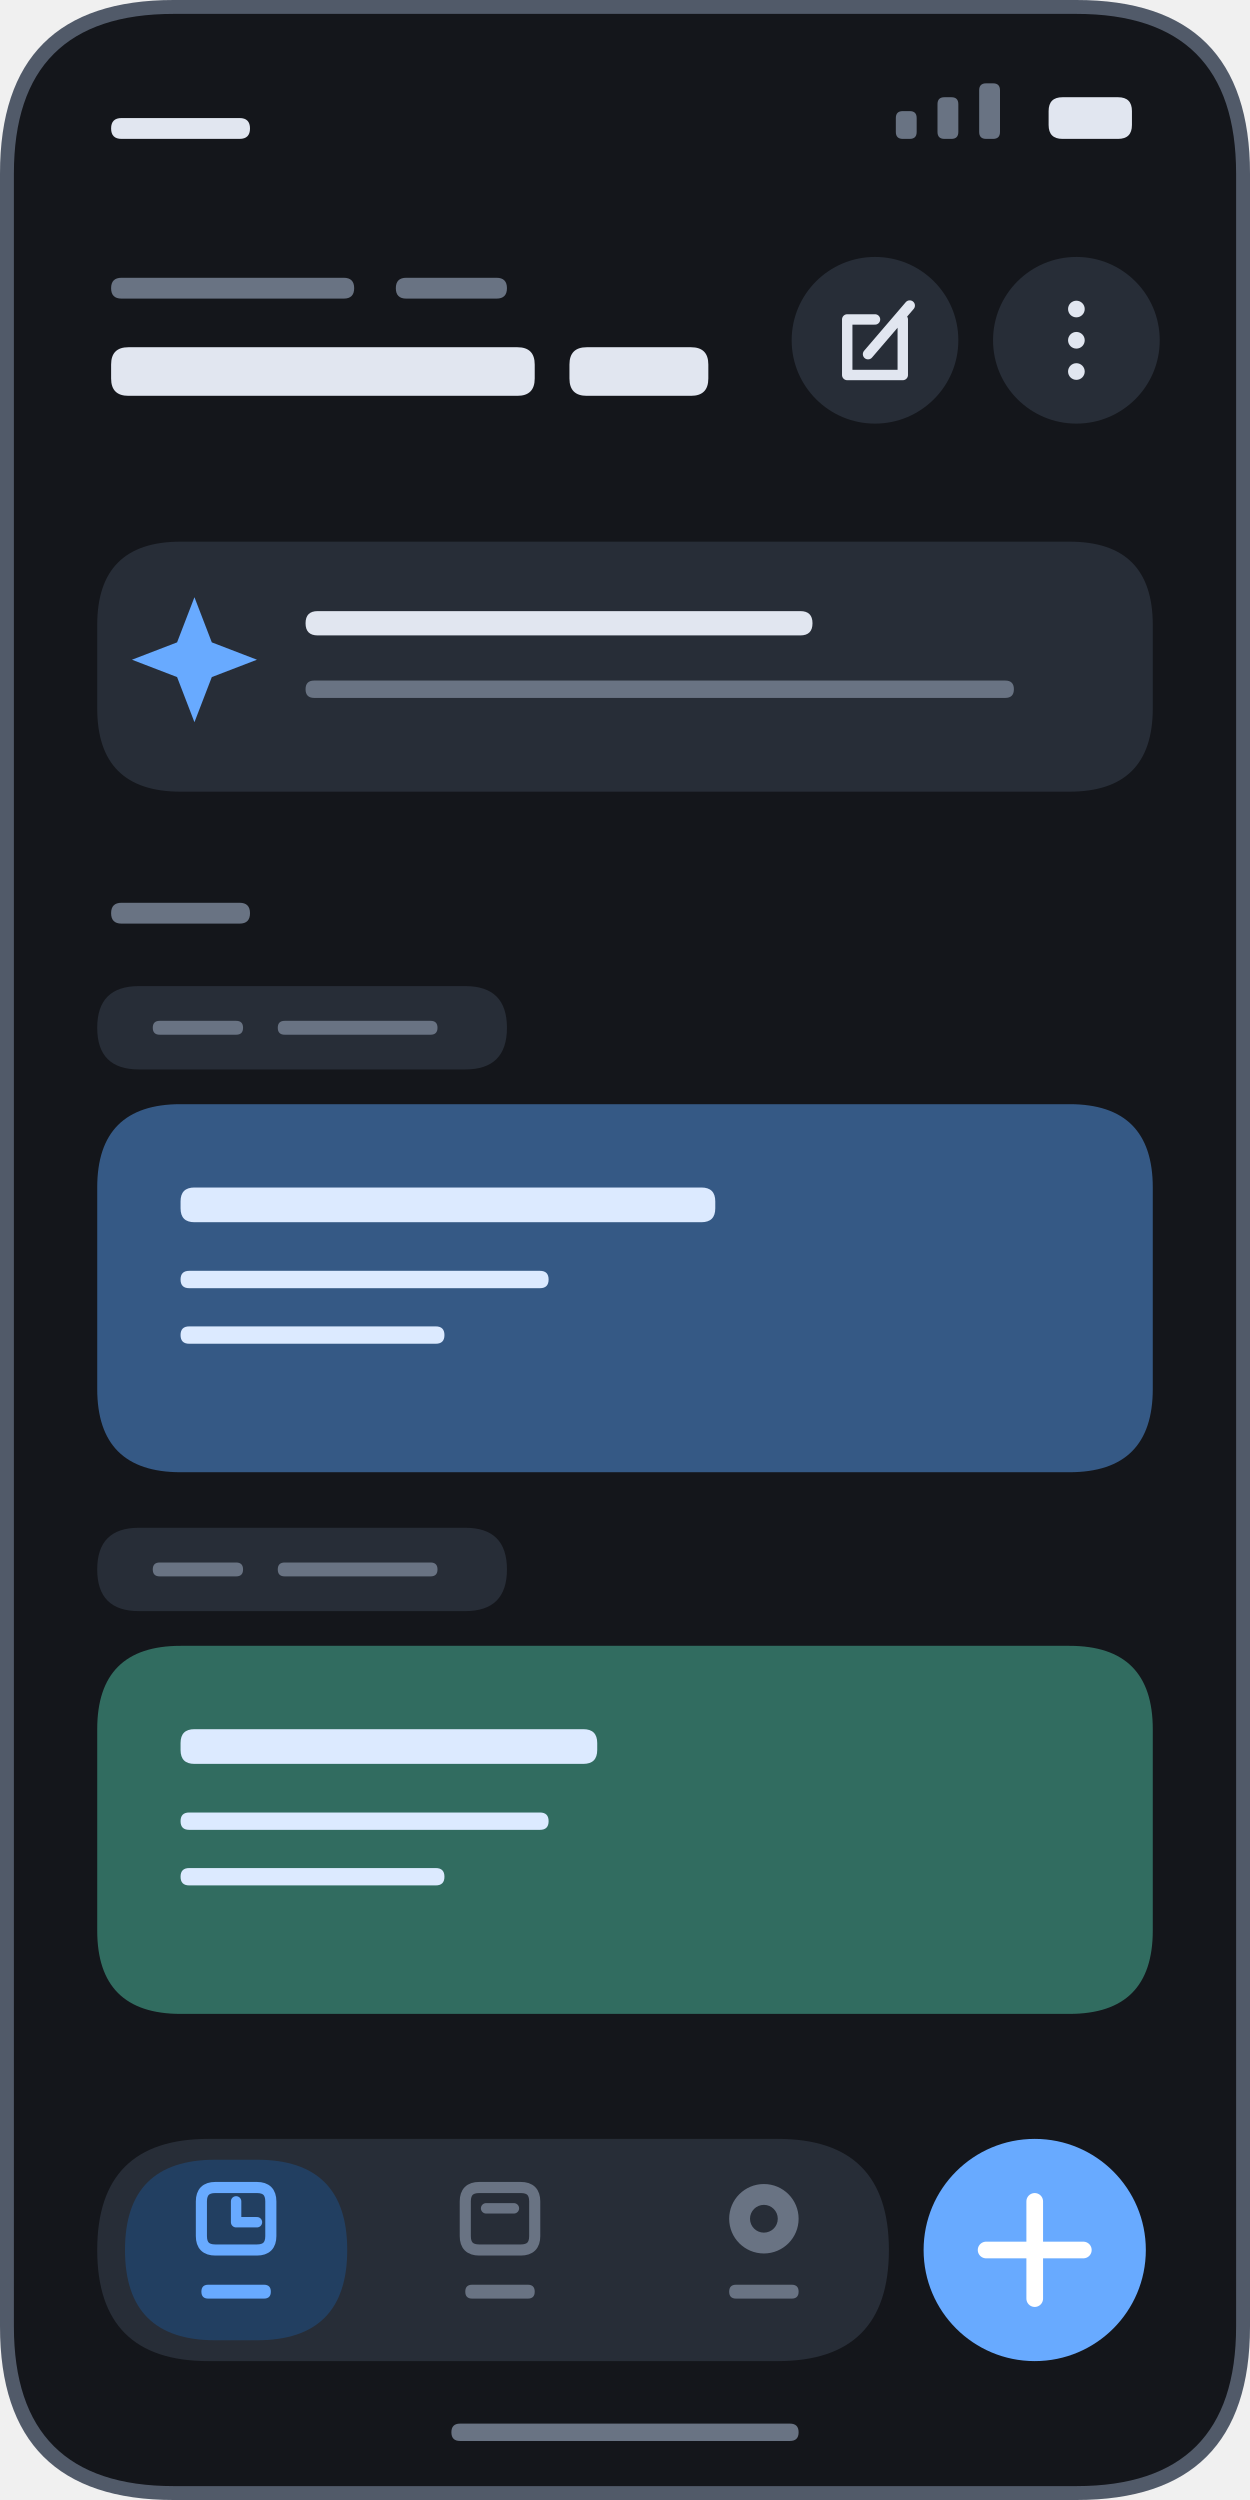
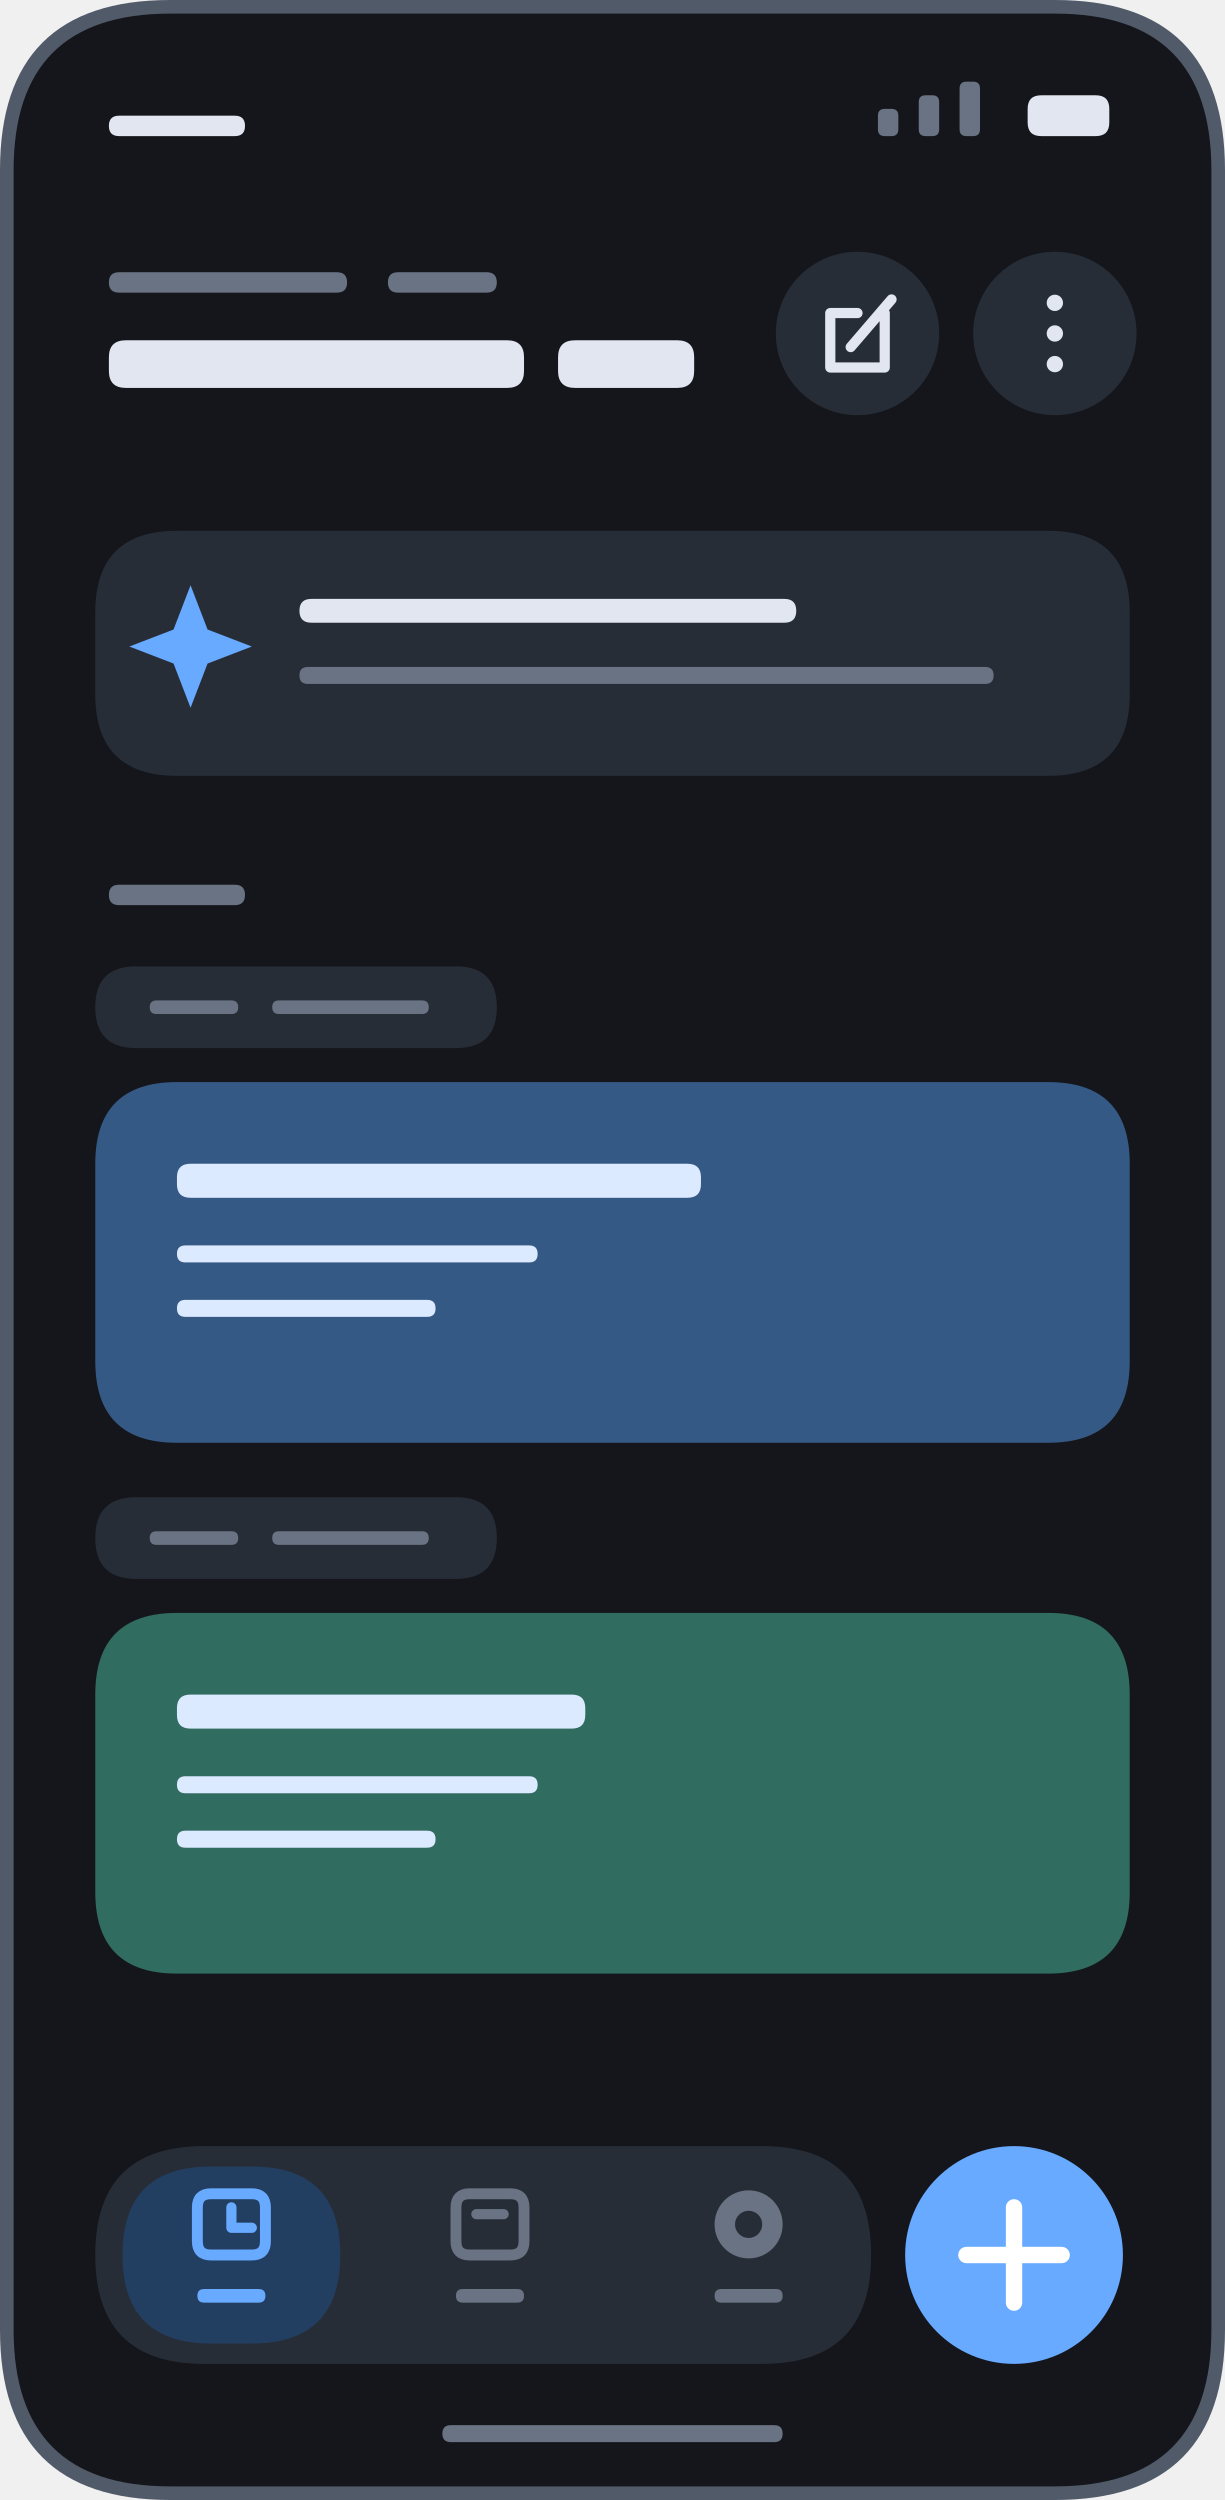
- <svg xmlns="http://www.w3.org/2000/svg" width="180" height="360" viewBox="0 0 180 360">
-   <path d="M25,0 H155 Q180,0 180,25 V335 Q180,360 155,360 H25 Q0,360 0,335 V25 Q0,0 25,0 Z" fill="#515A69" />
-   <path d="M25,2 H155 Q178,2 178,25 V335 Q178,358 155,358 H25 Q2,358 2,335 V25 Q2,2 25,2 Z" fill="#14161B" />
+ <svg xmlns="http://www.w3.org/2000/svg" width="180" height="367.347" viewBox="0 0 180 367.347">
+   <path d="M25,0 H155 Q180,0 180,25 V342.347 Q180,367.347 155,367.347 H25 Q0,367.347 0,342.347 V25 Q0,0 25,0 Z" fill="#515A69" />
+   <path d="M25,2 H155 Q178,2 178,25 V342.347 Q178,365.347 155,365.347 H25 Q2,365.347 2,342.347 V25 Q2,2 25,2 Z" fill="#14161B" />
  <path d="M17.5,17 H34.5 Q36,17 36,18.5 V18.5 Q36,20 34.5,20 H17.5 Q16,20 16,18.5 V18.5 Q16,17 17.5,17 Z" fill="#E1E6F0" />
  <path d="M130,16 H131 Q132,16 132,17 V19 Q132,20 131,20 H130 Q129,20 129,19 V17 Q129,16 130,16 Z" fill="#697383" />
  <path d="M136,14 H137 Q138,14 138,15 V19 Q138,20 137,20 H136 Q135,20 135,19 V15 Q135,14 136,14 Z" fill="#697383" />
  <path d="M142,12 H143 Q144,12 144,13 V19 Q144,20 143,20 H142 Q141,20 141,19 V13 Q141,12 142,12 Z" fill="#697383" />
  <path d="M153,14 H161 Q163,14 163,16 V18 Q163,20 161,20 H153 Q151,20 151,18 V16 Q151,14 153,14 Z" fill="#E1E6F0" />
  <path d="M17.5,40 H49.5 Q51,40 51,41.5 V41.5 Q51,43 49.5,43 H17.5 Q16,43 16,41.5 V41.5 Q16,40 17.5,40 Z" fill="#697383" />
  <path d="M58.5,40 H71.5 Q73,40 73,41.5 V41.5 Q73,43 71.5,43 H58.5 Q57,43 57,41.5 V41.5 Q57,40 58.5,40 Z" fill="#697383" />
  <path d="M18.5,50 H74.5 Q77,50 77,52.5 V54.5 Q77,57 74.5,57 H18.5 Q16,57 16,54.5 V52.5 Q16,50 18.5,50 Z" fill="#E1E6F0" />
  <path d="M84.5,50 H99.5 Q102,50 102,52.5 V54.5 Q102,57 99.5,57 H84.5 Q82,57 82,54.5 V52.5 Q82,50 84.5,50 Z" fill="#E1E6F0" />
  <path d="M114,49 A12,12 0,1 0 138,49 A12,12 0,1 0 114,49 Z" fill="#272D37" />
  <path d="M143,49 A12,12 0,1 0 167,49 A12,12 0,1 0 143,49 Z" fill="#272D37" />
  <path d="M130,46 L130,54 L122,54 L122,46 L126,46 M125,51 L131,44" fill="none" stroke="#E1E6F0" stroke-width="1.5" stroke-linecap="round" stroke-linejoin="round" />
  <path d="M153.8,44.5 A1.2,1.2 0,1 0 156.2,44.5 A1.2,1.2 0,1 0 153.8,44.5 Z" fill="#E1E6F0" />
  <path d="M153.8,49 A1.2,1.2 0,1 0 156.2,49 A1.2,1.2 0,1 0 153.8,49 Z" fill="#E1E6F0" />
  <path d="M153.8,53.5 A1.2,1.2 0,1 0 156.2,53.5 A1.2,1.2 0,1 0 153.8,53.5 Z" fill="#E1E6F0" />
  <path d="M26,78 H154 Q166,78 166,90 V102 Q166,114 154,114 H26 Q14,114 14,102 V90 Q14,78 26,78 Z" fill="#272D37" />
  <path d="M28,86 L30.5,92.5 L37,95 L30.5,97.5 L28,104 L25.5,97.5 L19,95 L25.5,92.5 Z" fill="#68AAFF" />
  <path d="M45.75,88 H115.25 Q117,88 117,89.75 V89.75 Q117,91.5 115.25,91.5 H45.75 Q44,91.5 44,89.75 V89.75 Q44,88 45.75,88 Z" fill="#E1E6F0" />
  <path d="M45.25,98 H144.75 Q146,98 146,99.25 V99.25 Q146,100.5 144.75,100.5 H45.25 Q44,100.5 44,99.25 V99.25 Q44,98 45.25,98 Z" fill="#697383" />
  <path d="M17.5,130 H34.5 Q36,130 36,131.5 V131.5 Q36,133 34.5,133 H17.5 Q16,133 16,131.5 V131.5 Q16,130 17.5,130 Z" fill="#697383" />
  <path d="M20,142 H67 Q73,142 73,148 V148 Q73,154 67,154 H20 Q14,154 14,148 V148 Q14,142 20,142 Z" fill="#272D37" />
  <path d="M23,147 H34 Q35,147 35,148 V148 Q35,149 34,149 H23 Q22,149 22,148 V148 Q22,147 23,147 Z" fill="#697383" />
  <path d="M41,147 H62 Q63,147 63,148 V148 Q63,149 62,149 H41 Q40,149 40,148 V148 Q40,147 41,147 Z" fill="#697383" />
  <path d="M26,159 H154 Q166,159 166,171 V200 Q166,212 154,212 H26 Q14,212 14,200 V171 Q14,159 26,159 Z" fill="#355985" />
  <path d="M28,171 H101 Q103,171 103,173 V174 Q103,176 101,176 H28 Q26,176 26,174 V173 Q26,171 28,171 Z" fill="#DCEAFF" />
  <path d="M27.25,183 H77.75 Q79,183 79,184.25 V184.25 Q79,185.5 77.75,185.5 H27.25 Q26,185.5 26,184.25 V184.25 Q26,183 27.25,183 Z" fill="#DCEAFF" />
  <path d="M27.25,191 H62.75 Q64,191 64,192.25 V192.25 Q64,193.5 62.75,193.5 H27.25 Q26,193.5 26,192.25 V192.25 Q26,191 27.25,191 Z" fill="#DCEAFF" />
  <path d="M20,220 H67 Q73,220 73,226 V226 Q73,232 67,232 H20 Q14,232 14,226 V226 Q14,220 20,220 Z" fill="#272D37" />
  <path d="M23,225 H34 Q35,225 35,226 V226 Q35,227 34,227 H23 Q22,227 22,226 V226 Q22,225 23,225 Z" fill="#697383" />
  <path d="M41,225 H62 Q63,225 63,226 V226 Q63,227 62,227 H41 Q40,227 40,226 V226 Q40,225 41,225 Z" fill="#697383" />
  <path d="M26,237 H154 Q166,237 166,249 V278 Q166,290 154,290 H26 Q14,290 14,278 V249 Q14,237 26,237 Z" fill="#316C60" />
  <path d="M28,249 H84 Q86,249 86,251 V252 Q86,254 84,254 H28 Q26,254 26,252 V251 Q26,249 28,249 Z" fill="#DCEAFF" />
  <path d="M27.25,261 H77.75 Q79,261 79,262.25 V262.25 Q79,263.5 77.75,263.5 H27.25 Q26,263.5 26,262.25 V262.25 Q26,261 27.25,261 Z" fill="#DCEAFF" />
  <path d="M27.25,269 H62.75 Q64,269 64,270.25 V270.25 Q64,271.5 62.75,271.5 H27.25 Q26,271.5 26,270.25 V270.25 Q26,269 27.25,269 Z" fill="#DCEAFF" />
-   <path d="M30,308 H112 Q128,308 128,324 V324 Q128,340 112,340 H30 Q14,340 14,324 V324 Q14,308 30,308 Z" fill="#272D37" />
-   <path d="M31,311 H37 Q50,311 50,324 V324 Q50,337 37,337 H31 Q18,337 18,324 V324 Q18,311 31,311 Z" fill="#223F61" />
-   <path d="M31,315 H37 Q39,315 39,317 V322 Q39,324 37,324 H31 Q29,324 29,322 V317 Q29,315 31,315 Z" fill="none" stroke="#68AAFF" stroke-width="1.6" stroke-linecap="round" stroke-linejoin="round" />
-   <path d="M34,317 V320 H37" fill="none" stroke="#68AAFF" stroke-width="1.5" stroke-linecap="round" stroke-linejoin="round" />
-   <path d="M30,329 H38 Q39,329 39,330 V330 Q39,331 38,331 H30 Q29,331 29,330 V330 Q29,329 30,329 Z" fill="#68AAFF" />
-   <path d="M69,315 H75 Q77,315 77,317 V322 Q77,324 75,324 H69 Q67,324 67,322 V317 Q67,315 69,315 Z" fill="none" stroke="#697383" stroke-width="1.6" stroke-linecap="round" stroke-linejoin="round" />
-   <path d="M70,318 H74" fill="none" stroke="#697383" stroke-width="1.5" stroke-linecap="round" stroke-linejoin="round" />
-   <path d="M68,329 H76 Q77,329 77,330 V330 Q77,331 76,331 H68 Q67,331 67,330 V330 Q67,329 68,329 Z" fill="#697383" />
-   <path d="M105,319.5 A5,5 0,1 0 115,319.5 A5,5 0,1 0 105,319.5 Z" fill="#697383" />
-   <path d="M108,319.5 A2,2 0,1 0 112,319.5 A2,2 0,1 0 108,319.5 Z" fill="#272D37" />
-   <path d="M106,329 H114 Q115,329 115,330 V330 Q115,331 114,331 H106 Q105,331 105,330 V330 Q105,329 106,329 Z" fill="#697383" />
-   <path d="M133,324 A16,16 0,1 0 165,324 A16,16 0,1 0 133,324 Z" fill="#68AAFF" />
-   <path d="M149,317 V331 M142,324 H156" fill="none" stroke="#FFFFFF" stroke-width="2.4" stroke-linecap="round" stroke-linejoin="round" />
-   <path d="M66.25,349 H113.75 Q115,349 115,350.25 V350.25 Q115,351.5 113.75,351.5 H66.25 Q65,351.5 65,350.25 V350.25 Q65,349 66.25,349 Z" fill="#697383" />
+   <g transform="translate(0 7.346939)">
+     <path d="M30,308 H112 Q128,308 128,324 V324 Q128,340 112,340 H30 Q14,340 14,324 V324 Q14,308 30,308 Z" fill="#272D37" />
+     <path d="M31,311 H37 Q50,311 50,324 V324 Q50,337 37,337 H31 Q18,337 18,324 V324 Q18,311 31,311 Z" fill="#223F61" />
+     <path d="M31,315 H37 Q39,315 39,317 V322 Q39,324 37,324 H31 Q29,324 29,322 V317 Q29,315 31,315 Z" fill="none" stroke="#68AAFF" stroke-width="1.6" stroke-linecap="round" stroke-linejoin="round" />
+     <path d="M34,317 V320 H37" fill="none" stroke="#68AAFF" stroke-width="1.5" stroke-linecap="round" stroke-linejoin="round" />
+     <path d="M30,329 H38 Q39,329 39,330 V330 Q39,331 38,331 H30 Q29,331 29,330 V330 Q29,329 30,329 Z" fill="#68AAFF" />
+     <path d="M69,315 H75 Q77,315 77,317 V322 Q77,324 75,324 H69 Q67,324 67,322 V317 Q67,315 69,315 Z" fill="none" stroke="#697383" stroke-width="1.6" stroke-linecap="round" stroke-linejoin="round" />
+     <path d="M70,318 H74" fill="none" stroke="#697383" stroke-width="1.5" stroke-linecap="round" stroke-linejoin="round" />
+     <path d="M68,329 H76 Q77,329 77,330 V330 Q77,331 76,331 H68 Q67,331 67,330 V330 Q67,329 68,329 Z" fill="#697383" />
+     <path d="M105,319.5 A5,5 0,1 0 115,319.5 A5,5 0,1 0 105,319.5 Z" fill="#697383" />
+     <path d="M108,319.5 A2,2 0,1 0 112,319.5 A2,2 0,1 0 108,319.5 Z" fill="#272D37" />
+     <path d="M106,329 H114 Q115,329 115,330 V330 Q115,331 114,331 H106 Q105,331 105,330 V330 Q105,329 106,329 Z" fill="#697383" />
+     <path d="M133,324 A16,16 0,1 0 165,324 A16,16 0,1 0 133,324 Z" fill="#68AAFF" />
+     <path d="M149,317 V331 M142,324 H156" fill="none" stroke="#FFFFFF" stroke-width="2.4" stroke-linecap="round" stroke-linejoin="round" />
+     <path d="M66.25,349 H113.75 Q115,349 115,350.25 V350.25 Q115,351.5 113.75,351.5 H66.25 Q65,351.5 65,350.25 V350.25 Q65,349 66.25,349 Z" fill="#697383" />
+   </g>
</svg>
